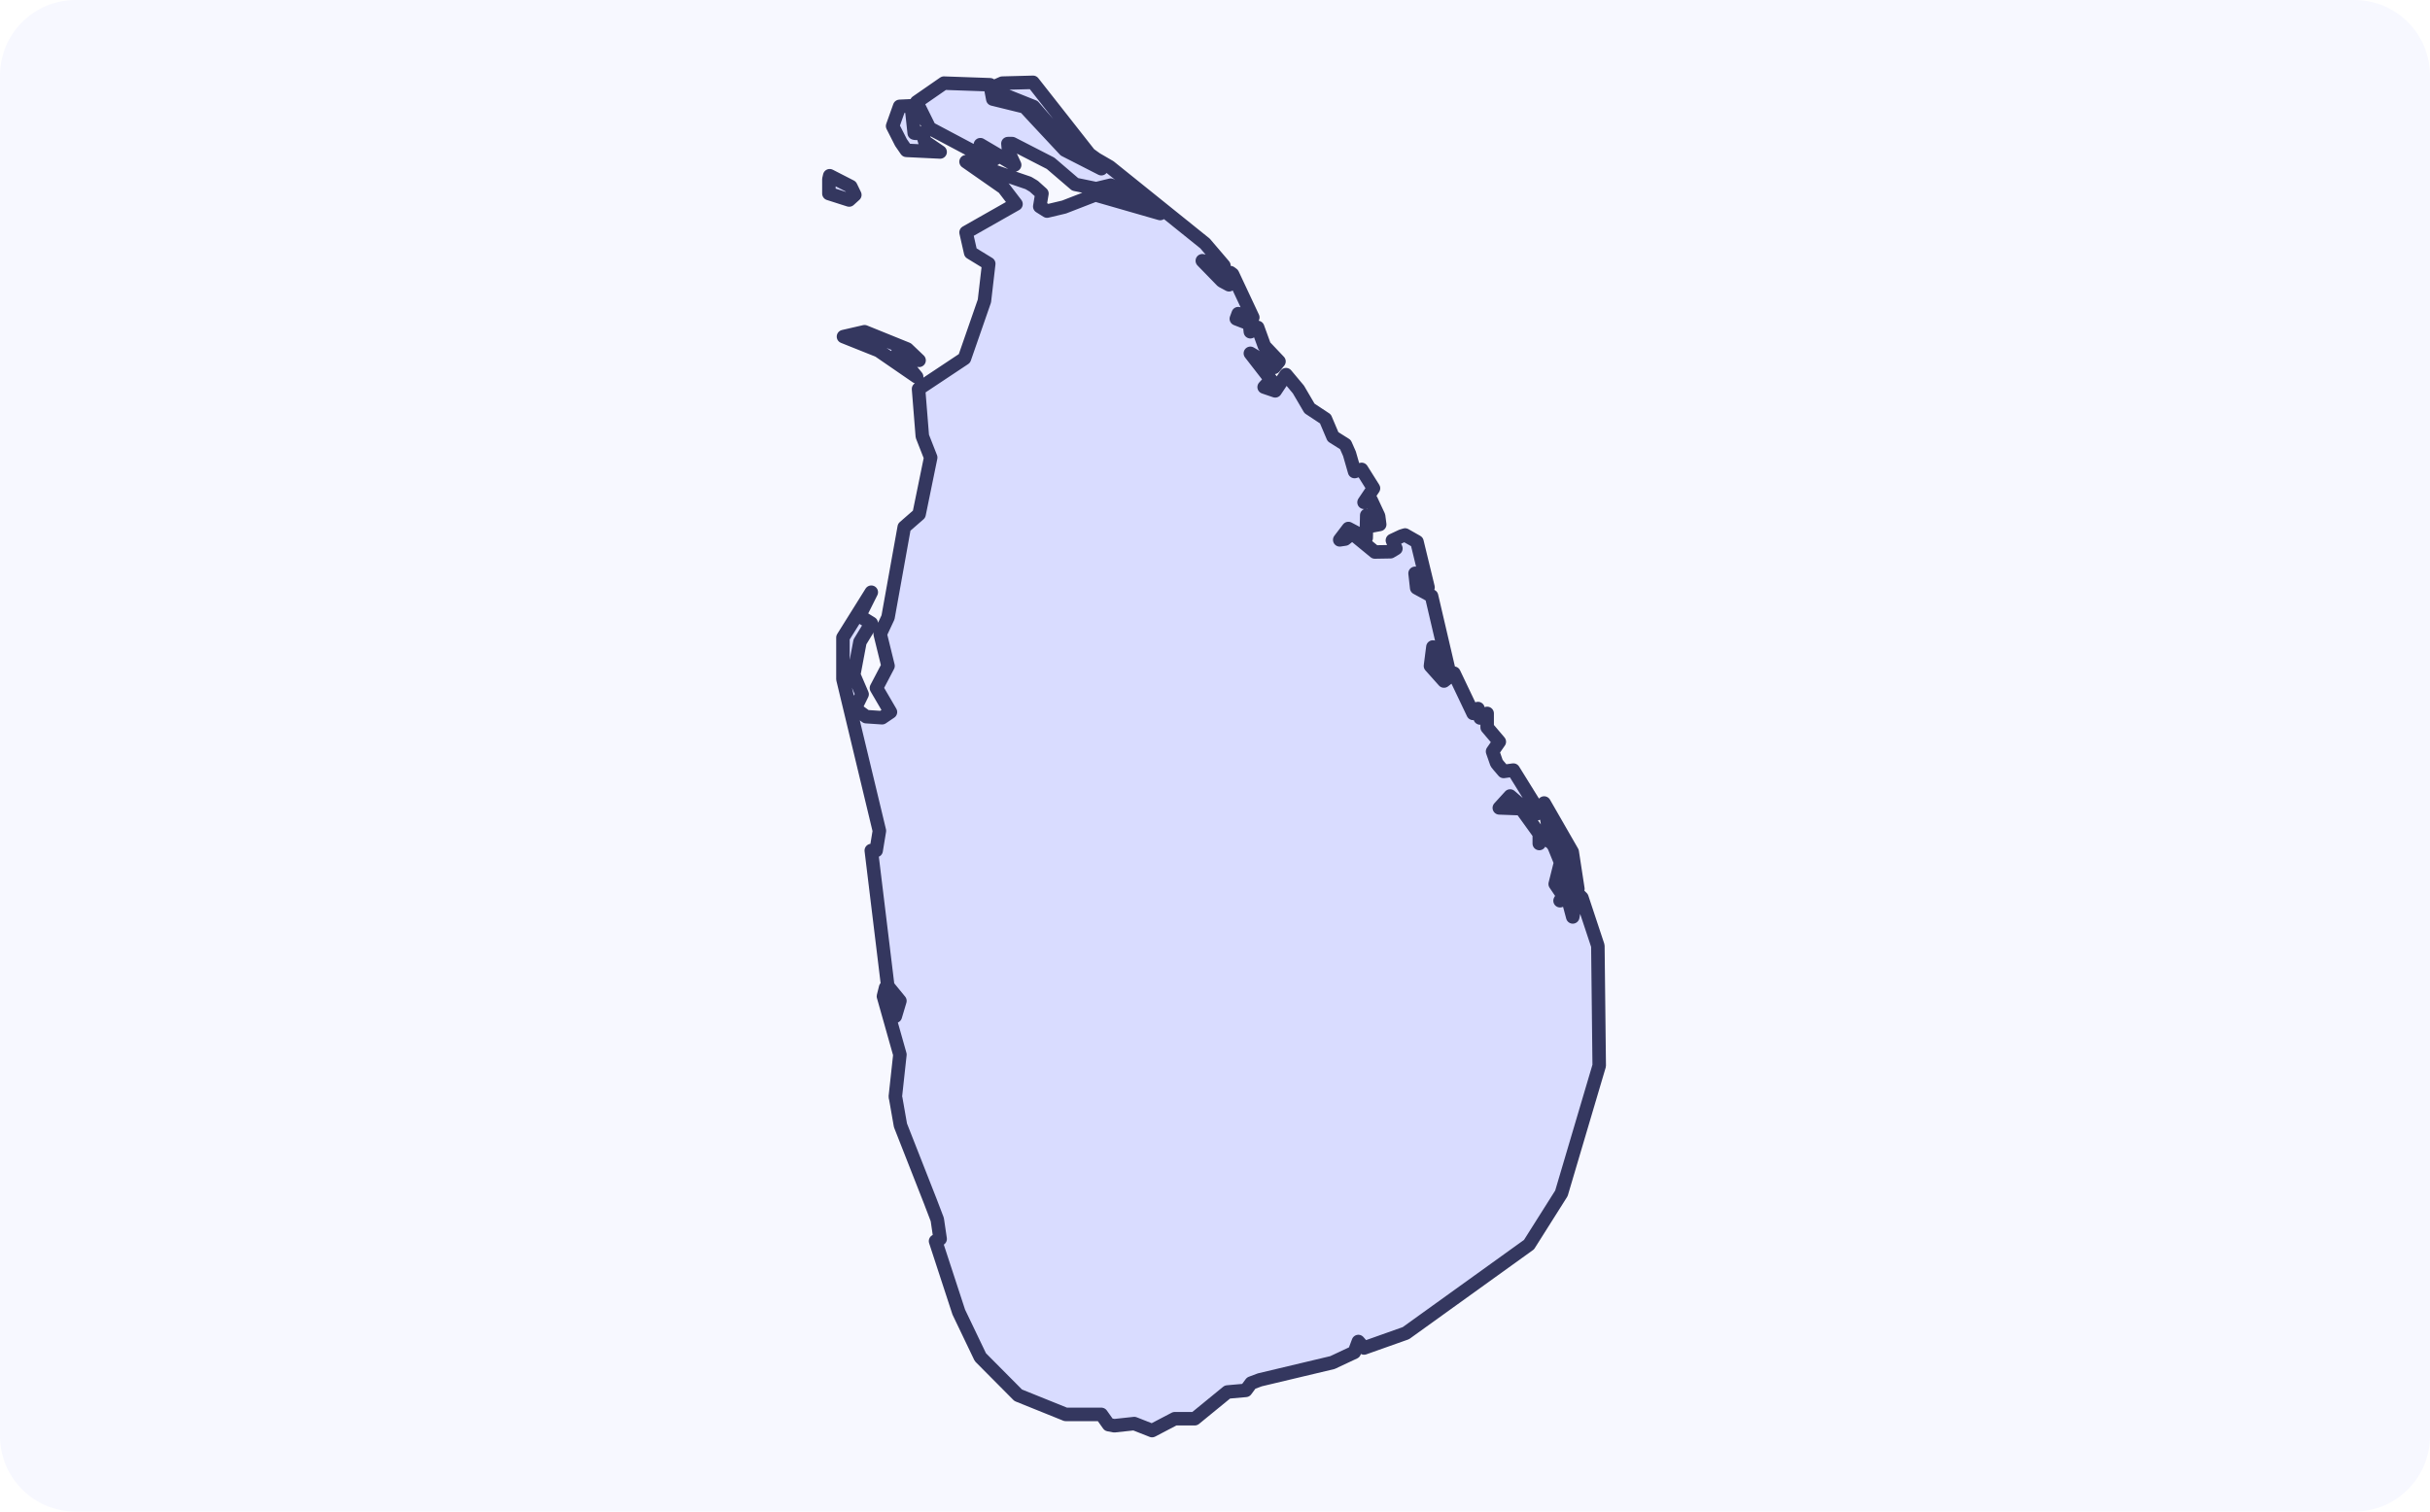
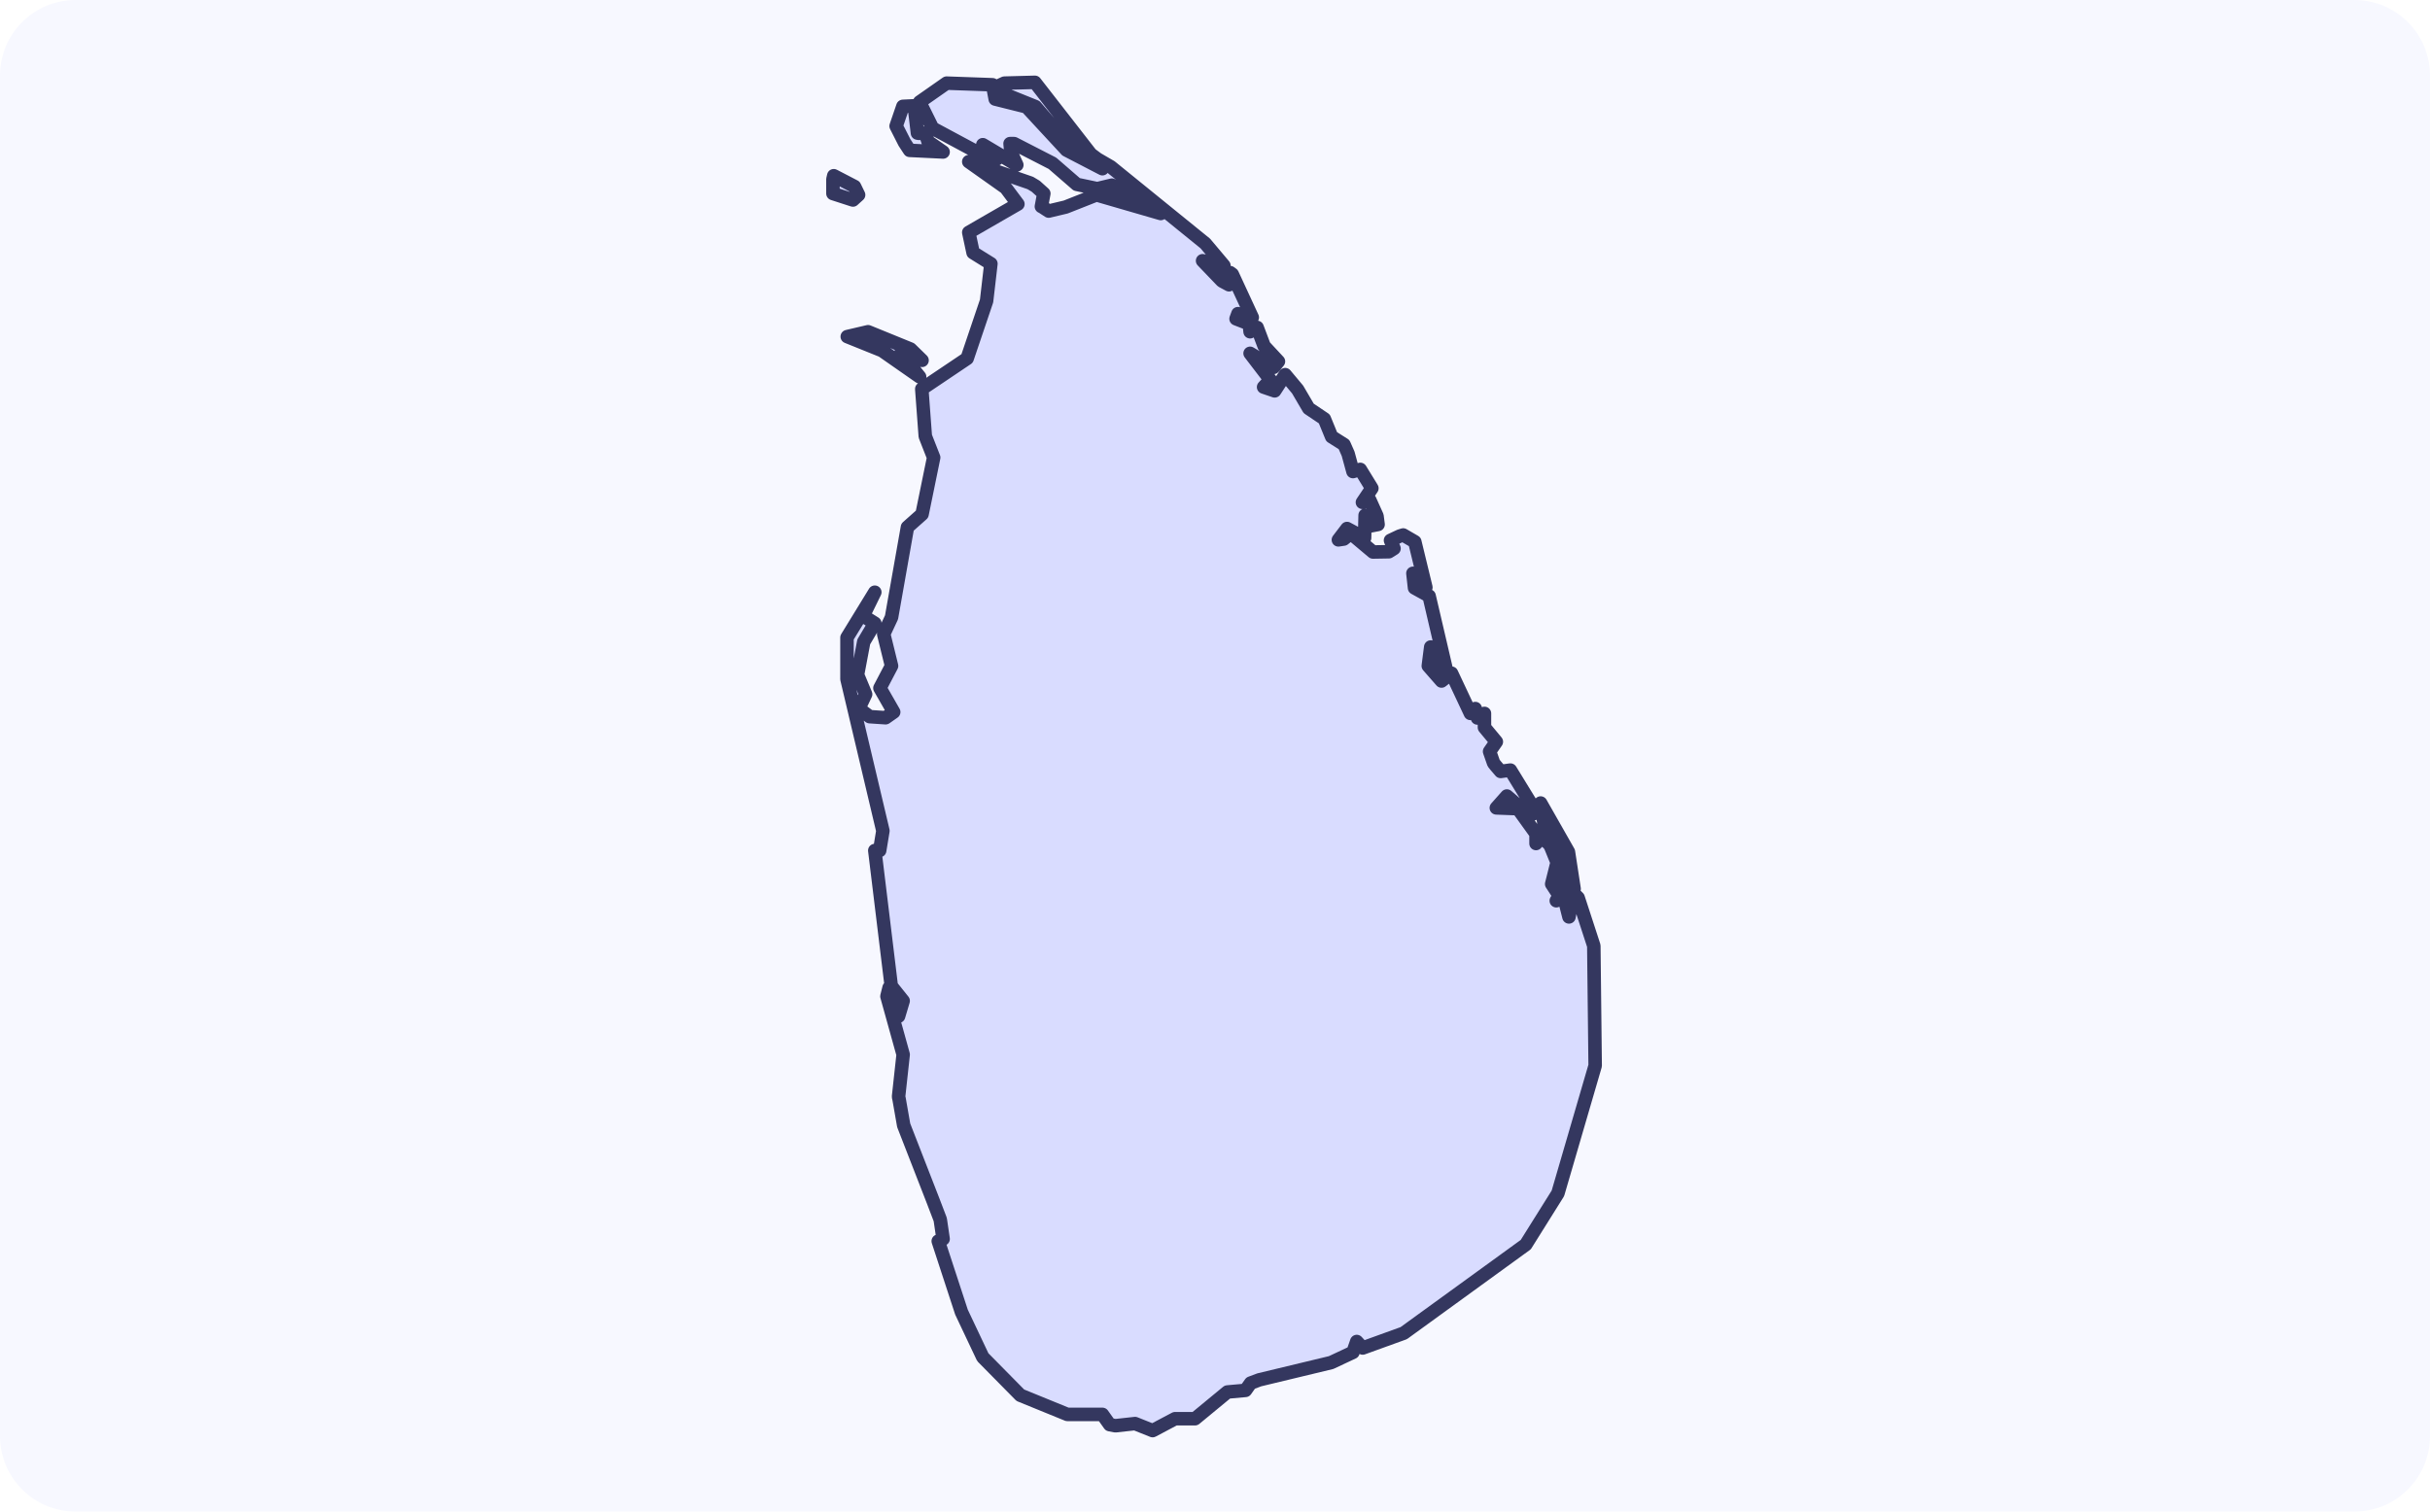
<svg xmlns="http://www.w3.org/2000/svg" viewBox="0 0 900 560" role="img" aria-label="Outline of Sri Lanka">
  <rect width="900" height="560" rx="28" fill="#f7f8ff" />
-   <path d="M584.4,329.3 582.5,330.9 579.8,328.6 579.8,316.3 573.6,307.7 571.9,297.5 582.3,315.6 584.4,329.3Z M336.0,129.3 340.4,133.5 332.4,130.9 339.5,139.6 325.4,129.9 312.4,124.7 320.2,122.9 336.0,129.3Z M314.5,74.1 307.0,71.7 307.0,66.4 307.3,65.1 315.1,69.1 316.6,72.2 316.6,72.2 315.6,73.1 314.5,74.1Z M338.6,49.3 339.1,49.4 341.6,49.3 342.5,52.4 348.2,56.3 335.7,55.7 333.7,52.8 330.6,46.7 333.2,39.4 337.5,39.2 338.6,49.3Z M411.0,61.8 446.3,90.2 453.3,98.4 445.3,96.6 452.6,104.1 455.2,105.5 455.2,105.5 453.9,101.4 455.7,101.0 456.5,101.6 464.0,117.6 458.6,116.2 457.9,118.1 462.8,120.0 462.8,120.2 463.1,122.9 465.8,121.3 468.3,128.2 473.7,133.9 471.9,136.1 463.1,130.9 470.7,140.7 468.2,143.4 472.3,144.8 476.3,138.8 480.9,144.3 485.0,151.3 490.9,155.2 493.7,161.8 498.3,164.7 499.8,168.1 501.7,174.7 504.3,173.9 508.7,180.9 505.2,186.1 507.8,185.2 510.6,191.2 511.0,194.3 507.8,194.9 507.8,194.9 506.2,190.9 506.0,199.3 499.4,195.8 496.2,200.0 498.2,199.7 500.8,197.6 509.2,204.5 515.0,204.4 517.0,203.2 515.7,200.2 519.1,198.6 520.4,198.2 524.8,200.7 528.9,217.6 524.1,212.4 524.7,217.8 530.2,220.8 536.5,247.8 534.1,251.0 534.1,251.0 530.7,239.7 529.8,246.7 534.8,252.3 538.5,249.4 545.6,264.3 547.4,262.5 548.2,266.0 550.8,264.3 550.8,269.5 555.3,274.8 552.8,278.4 554.3,282.7 555.1,283.7 556.9,285.8 560.5,285.3 570.3,301.1 567.5,302.0 567.5,302.0 559.3,294.9 555.3,299.3 563.4,299.6 570.1,308.9 570.1,312.5 570.5,309.8 572.0,310.3 574.9,312.5 575.6,313.6 578.0,319.5 576.0,327.5 578.9,331.8 577.8,333.7 580.6,332.6 582.5,339.7 584.1,331.2 584.8,331.5 585.9,332.6 591.8,350.4 592.3,394.8 578.3,442.1 566.3,461.1 520.7,493.9 505.2,499.4 503.1,497.0 501.6,501.0 493.5,504.8 466.6,511.2 463.4,512.4 461.4,515.1 454.6,515.7 442.5,525.6 435.1,525.6 426.7,530.0 420.1,527.4 412.7,528.2 410.6,527.8 407.9,524.0 394.7,524.0 377.1,516.9 363.1,502.8 355.1,486.1 346.5,459.8 348.2,459.0 347.2,452.2 347.1,451.7 344.5,444.9 333.5,416.9 331.8,407.2 331.6,406.3 333.3,390.7 327.2,369.1 328.0,365.9 331.6,376.5 333.3,370.8 328.8,365.3 322.7,315.1 324.5,315.1 325.7,307.8 312.2,251.6 312.2,236.2 322.7,219.4 318.3,228.2 322.7,230.9 318.5,237.8 316.2,250.0 319.3,257.2 316.7,262.5 320.8,265.5 326.7,265.9 329.8,263.8 324.6,254.9 328.9,246.7 326.0,234.9 328.9,228.7 334.9,195.3 340.4,190.5 344.7,169.5 341.6,161.6 340.2,144.1 357.2,132.8 364.6,111.5 366.2,97.7 359.5,93.6 357.8,86.1 376.3,75.6 371.7,69.6 357.8,59.9 380.9,67.8 382.9,69.0 385.9,71.7 385.1,76.5 385.1,76.5 387.8,78.2 394.1,76.7 405.7,72.2 429.7,79.1 411.4,68.6 406.0,69.9 398.2,68.3 389.1,60.5 374.9,53.2 373.3,53.2 373.6,56.3 375.8,61.1 363.1,53.6 368.4,58.9 365.3,58.3 362.2,57.0 344.3,47.5 339.5,37.8 349.6,30.8 366.7,31.4 367.7,36.7 379.5,39.6 383.1,43.5 394.4,55.6 407.9,62.5 392.0,50.1 382.8,39.5 368.8,33.9 368.5,32.0 371.2,30.8 382.6,30.5 403.5,57.1 406.0,58.9 411.0,61.8Z" fill="#d9dcff" stroke="#34375f" stroke-width="5" stroke-linejoin="round" vector-effect="non-scaling-stroke" />
+   <path d="M583.0,329.3 581.1,330.9 578.5,328.6 578.5,316.3 572.3,307.7 570.6,297.5 580.9,315.6 583.0,329.3Z M337.2,129.3 341.5,133.5 333.6,130.9 340.6,139.6 326.7,129.9 313.8,124.7 321.5,122.9 337.2,129.3Z M315.9,74.1 308.5,71.7 308.5,66.4 308.8,65.1 316.5,69.1 318.0,72.2 318.0,72.2 317.0,73.1 315.9,74.1Z M339.8,49.3 340.3,49.4 342.7,49.3 343.7,52.4 349.3,56.3 336.9,55.7 335.0,52.8 331.9,46.7 334.4,39.4 338.6,39.2 339.8,49.3Z M411.4,61.8 446.4,90.2 453.3,98.4 445.4,96.6 452.6,104.1 455.2,105.5 455.2,105.5 453.9,101.4 455.6,101.0 456.4,101.6 463.8,117.6 458.5,116.2 457.8,118.1 462.7,120.0 462.7,120.2 463.0,122.9 465.6,121.3 468.2,128.2 473.5,133.9 471.7,136.1 463.0,130.9 470.5,140.7 468.0,143.4 472.1,144.8 476.0,138.8 480.6,144.3 484.7,151.3 490.5,155.2 493.2,161.8 497.8,164.7 499.3,168.1 501.1,174.7 503.8,173.9 508.1,180.9 504.6,186.1 507.3,185.2 510.0,191.2 510.4,194.3 507.3,194.9 507.2,194.9 505.6,190.9 505.4,199.3 498.9,195.8 495.7,200.0 497.7,199.7 500.3,197.6 508.5,204.5 514.4,204.4 516.3,203.2 515.0,200.2 518.4,198.6 519.7,198.2 524.0,200.7 528.1,217.6 523.3,212.4 523.9,217.8 529.3,220.8 535.6,247.8 533.3,251.0 533.3,251.0 529.9,239.7 529.0,246.7 533.9,252.3 537.6,249.4 544.6,264.3 546.4,262.5 547.2,266.0 549.8,264.3 549.8,269.5 554.2,274.8 551.7,278.4 553.2,282.7 554.0,283.7 555.8,285.8 559.4,285.3 569.1,301.1 566.3,302.0 566.3,302.0 558.1,294.9 554.2,299.3 562.2,299.6 568.9,308.9 568.9,312.5 569.2,309.8 570.7,310.3 573.6,312.5 574.3,313.6 576.7,319.5 574.7,327.5 577.5,331.8 576.4,333.7 579.3,332.6 581.1,339.7 582.7,331.2 583.4,331.5 584.5,332.6 590.3,350.4 590.8,394.8 577.0,442.1 565.1,461.1 519.9,493.9 504.7,499.4 502.5,497.0 501.1,501.0 493.0,504.8 466.4,511.2 463.2,512.4 461.3,515.1 454.6,515.7 442.6,525.6 435.2,525.6 426.9,530.0 420.4,527.4 413.1,528.2 411.0,527.8 408.3,524.0 395.3,524.0 377.9,516.9 364.0,502.8 356.1,486.1 347.5,459.8 349.3,459.0 348.3,452.2 348.2,451.7 345.6,444.9 334.7,416.9 333.0,407.2 332.8,406.3 334.5,390.7 328.5,369.1 329.3,365.9 332.8,376.5 334.5,370.8 330.1,365.3 324.0,315.1 325.8,315.1 327.0,307.8 313.7,251.6 313.7,236.2 324.0,219.4 319.7,228.2 324.0,230.9 319.9,237.8 317.6,250.0 320.6,257.2 318.1,262.5 322.1,265.5 328.0,265.9 331.0,263.8 325.9,254.9 330.2,246.7 327.3,234.9 330.2,228.7 336.1,195.3 341.5,190.5 345.8,169.5 342.7,161.6 341.4,144.1 358.2,132.8 365.4,111.5 367.0,97.7 360.4,93.6 358.8,86.1 377.0,75.6 372.5,69.6 358.8,59.9 381.6,67.8 383.6,69.0 386.6,71.7 385.7,76.5 385.8,76.5 388.4,78.2 394.7,76.7 406.1,72.2 429.9,79.1 411.8,68.6 406.4,69.9 398.8,68.3 389.8,60.5 375.6,53.2 374.1,53.2 374.4,56.3 376.6,61.1 364.0,53.6 369.2,58.9 366.2,58.3 363.1,57.0 345.4,47.5 340.6,37.8 350.6,30.8 367.6,31.4 368.6,36.7 380.2,39.6 383.8,43.5 395.0,55.6 408.3,62.5 392.6,50.1 383.5,39.5 369.6,33.9 369.4,32.0 372.0,30.8 383.3,30.5 404.0,57.1 406.4,58.9 411.4,61.8Z" fill="#d9dcff" stroke="#34375f" stroke-width="5" stroke-linejoin="round" vector-effect="non-scaling-stroke" />
</svg>
